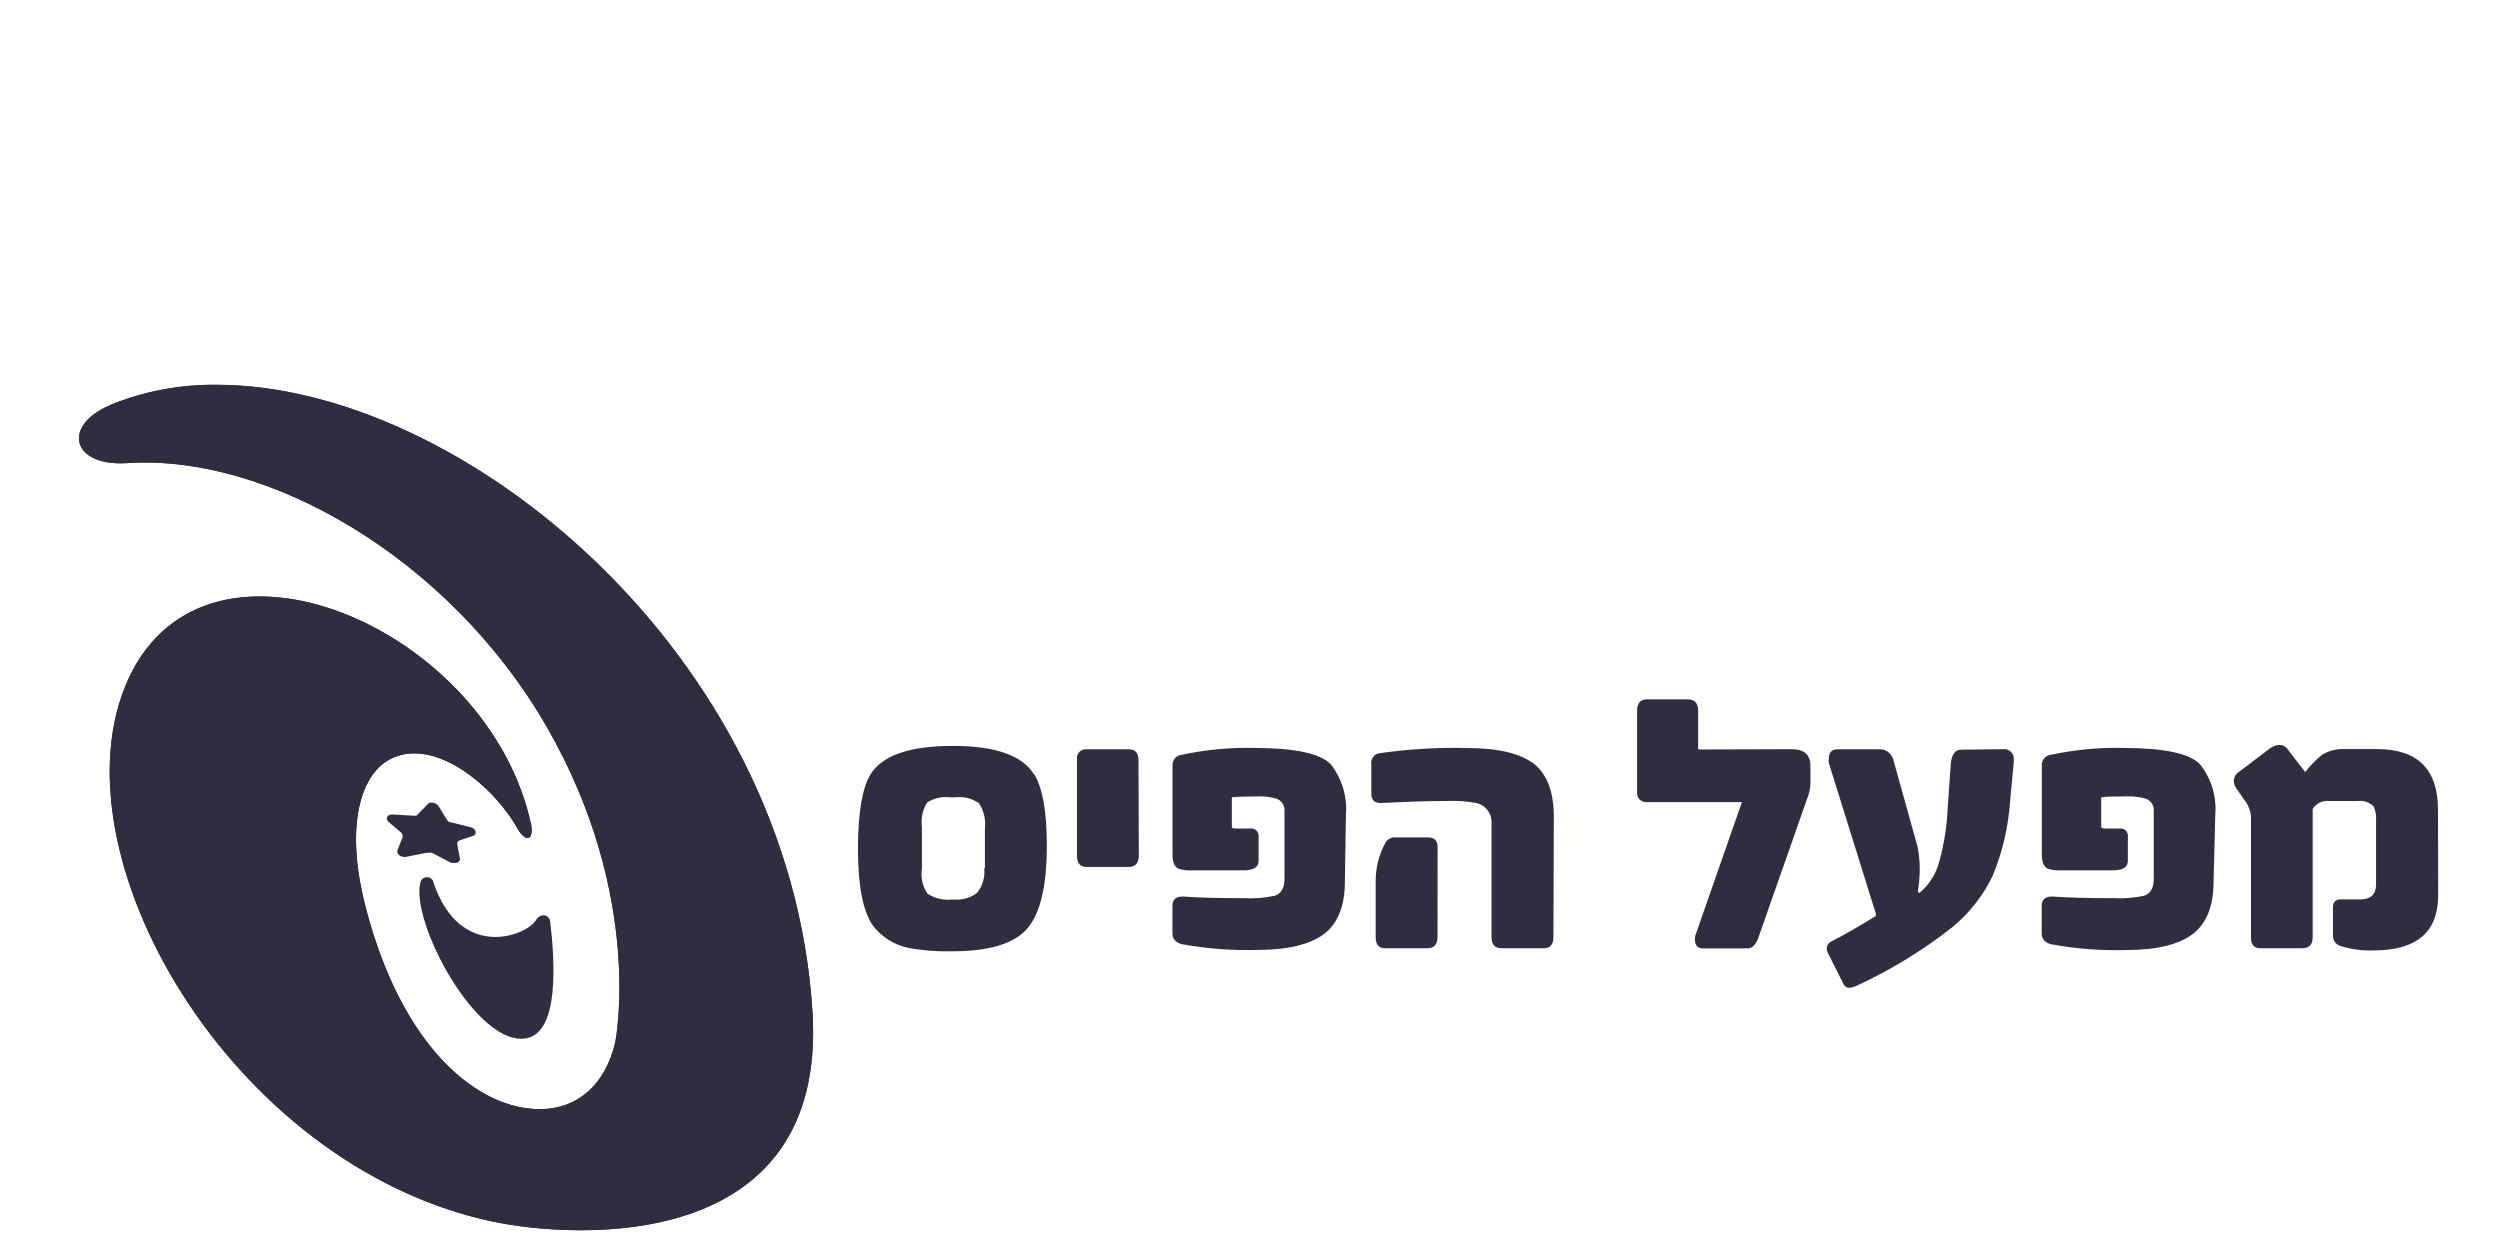
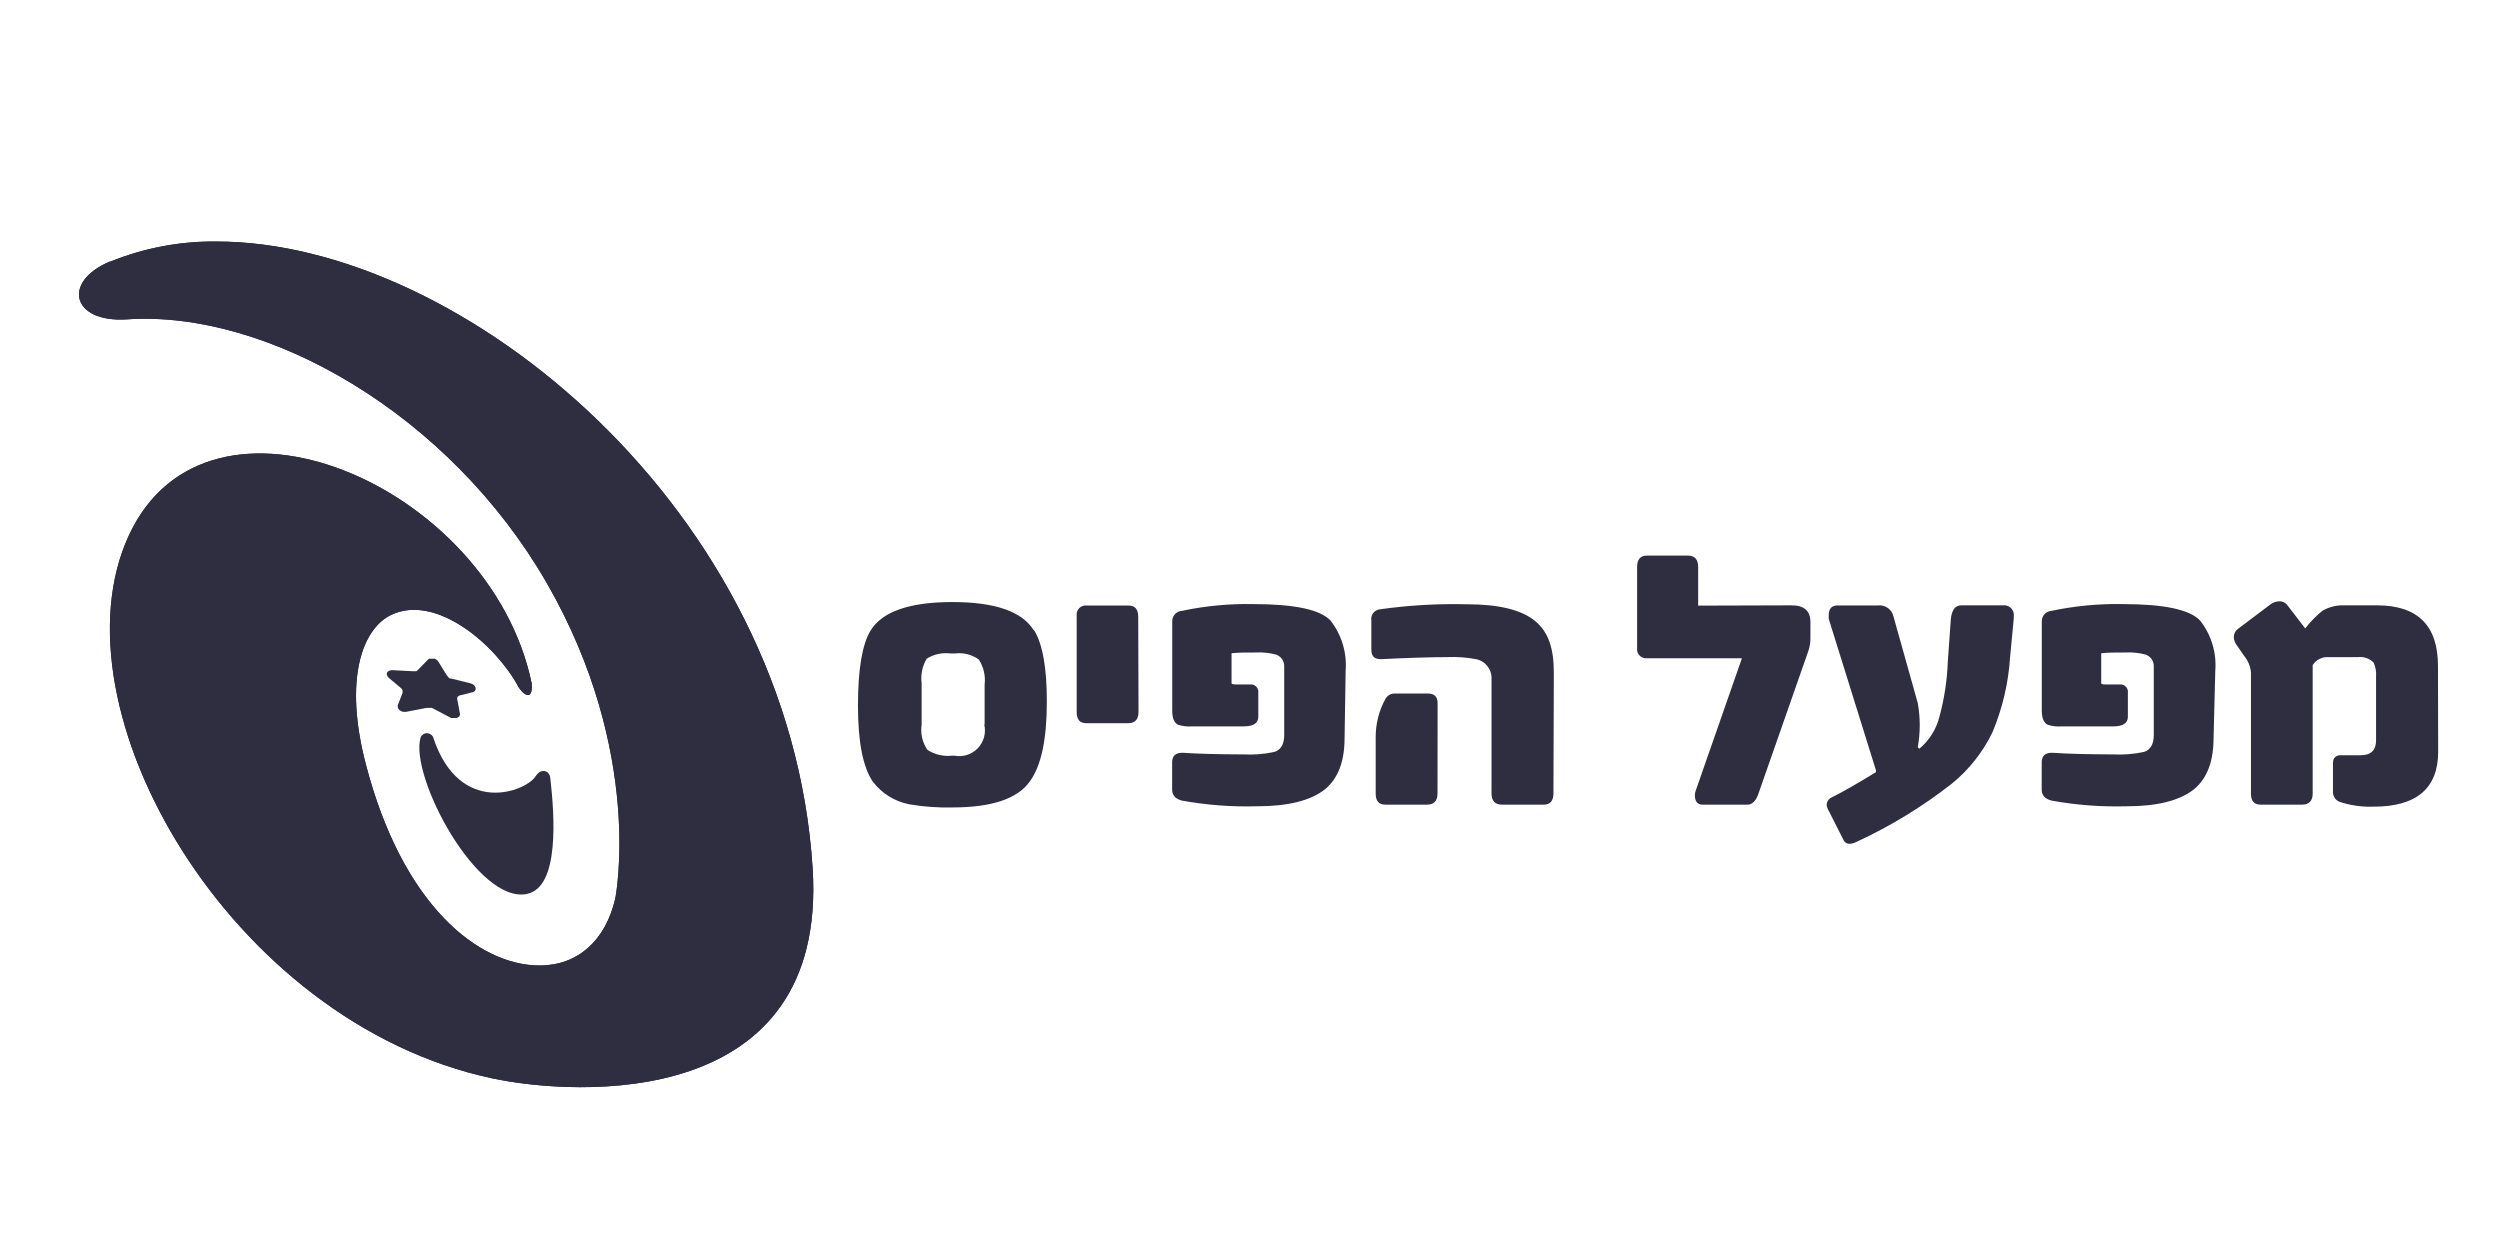
<svg xmlns="http://www.w3.org/2000/svg" id="Layer_1" data-name="Layer 1" viewBox="0 0 258.78 130">
  <defs>
-     <style>.cls-1{fill:#2f2e41;}.cls-2{clip-path:url(#clip-path);}</style>
+     <style>.cls-1{fill:none;}.cls-2{fill:#2f2e41;}.cls-3{clip-path:url(#clip-path);}.cls-4{clip-path:url(#clip-path-2);}</style>
    <clipPath id="clip-path">
-       <path class="cls-1" d="M11.4,41.94c-5,2.1-4,6.35,1.71,6,14.5-1,33.39,9.75,43.5,27.32s7.08,32.61,7.08,32.61c-1,4.36-3.88,6.94-7.83,6.94-6.34,0-14.21-6.25-18-20.86-2.28-8.75-.38-14,2.65-15.43C45.14,76.27,51.32,81.57,53.7,86c.82,1.14,1.48,1,1.3-.54-4.31-20.48-33.52-33-41.7-15.2s10.4,50.36,37.62,56.17c8.73,1.86,34.75,3.34,33.18-21.71-2.32-37.1-36.34-64.89-61.68-64.89a28.38,28.38,0,0,0-11,2.08" />
+       <rect class="cls-1" x="6.4" y="14.89" width="81.38" height="100.23" />
+     </clipPath>
+     <clipPath id="clip-path-2">
+       <path class="cls-2" d="M11.4,27.06c-5,2.09-4,6.35,1.71,6,14.5-1,33.39,9.74,43.5,27.31S63.69,93,63.69,93c-1,4.35-3.88,6.94-7.83,6.94-6.34,0-14.21-6.25-18-20.86-2.28-8.76-.38-14,2.65-15.44,4.65-2.2,10.83,3.1,13.21,7.55.82,1.15,1.48,1,1.3-.53-4.31-20.48-33.52-33-41.7-15.2s10.4,50.36,37.62,56.16c8.73,1.86,34.75,3.35,33.18-21.71C81.78,52.77,47.76,25,22.42,25a28.38,28.38,0,0,0-11,2.08" />
    </clipPath>
  </defs>
-   <path class="cls-1" d="M11.4,41.94c-5,2.1-4,6.35,1.71,6,14.5-1,33.39,9.75,43.5,27.32s7.08,32.61,7.08,32.61c-1,4.36-3.88,6.94-7.83,6.94-6.34,0-14.21-6.25-18-20.86-2.28-8.75-.38-14,2.65-15.43C45.14,76.27,51.32,81.57,53.7,86c.82,1.14,1.48,1,1.3-.54-4.31-20.48-33.52-33-41.7-15.2s10.4,50.36,37.62,56.17c8.73,1.86,34.75,3.34,33.18-21.71-2.32-37.1-36.34-64.89-61.68-64.89a28.38,28.38,0,0,0-11,2.08" />
-   <g class="cls-2">
-     <polygon class="cls-1" points="50.85 -0.29 129.93 90.92 39.95 169.96 -39.13 78.75 50.85 -0.29" />
+   <g class="cls-3">
+     <path class="cls-2" d="M16.28,125.7a8.37,8.37,0,0,1,.75,4.17c0,2.18-.33,3.73-1,4.63s-2.2,1.5-4.46,1.5h0A12.54,12.54,0,0,1,9,135.81a3.5,3.5,0,0,1-2.08-1.29c-.59-.84-.88-2.31-.88-4.43a9.11,9.11,0,0,1,.74-4.37q1-1.65,4.75-1.65h0c2.46,0,4,.55,4.71,1.63m-2.89,5.48v-2.31a2.24,2.24,0,0,0-.33-1.46,2,2,0,0,0-1.38-.35H11.4a2.06,2.06,0,0,0-1.36.3,2.11,2.11,0,0,0-.31,1.42v2.42a2,2,0,0,0,.37,1.45,2.11,2.11,0,0,0,1.42.34h.13a2,2,0,0,0,1.33-.38,1.92,1.92,0,0,0,.41-1.43m8.94-.73q0,.66-.6.66H19.3c-.39,0-.58-.22-.58-.66v-5.61a.51.51,0,0,1,.58-.58h2.45c.39,0,.58.23.58.68Zm12,1.52a3.61,3.61,0,0,1-1.13,3,6.29,6.29,0,0,1-4,1,21.17,21.17,0,0,1-4.37-.33c-.38-.11-.58-.32-.58-.64v-1.58c0-.38.2-.56.61-.53q1.34.09,3.54.09a6.61,6.61,0,0,0,1.8-.14c.37-.12.55-.45.55-1v-4a.7.7,0,0,0-.48-.7,3.8,3.8,0,0,0-1.16-.12c-.57,0-1,0-1.41,0v1.74s.1.07.26.07h.8a.43.43,0,0,1,.49.49v1.38c0,.39-.29.58-.88.58h-3a2.18,2.18,0,0,1-.79-.09c-.23-.11-.35-.39-.35-.83v-5.19a.61.61,0,0,1,.56-.63,18.16,18.16,0,0,1,4.14-.39c2.4,0,3.88.32,4.47,1a4.21,4.21,0,0,1,.87,2.9Zm12.11,3.21c0,.44-.19.65-.58.65H43.4c-.41,0-.61-.21-.61-.65v-6.62a1.12,1.12,0,0,0-.9-1.17,7.34,7.34,0,0,0-1.67-.12q-1.38,0-3.84.12c-.38,0-.58-.16-.58-.53v-1.7a.59.59,0,0,1,.51-.65,31.42,31.42,0,0,1,5-.29,6.25,6.25,0,0,1,4,1,3.73,3.73,0,0,1,1.09,3Zm-6.71,0c0,.44-.2.65-.6.65H36.66c-.39,0-.58-.21-.58-.65V132a4.58,4.58,0,0,1,.58-2.23.62.62,0,0,1,.6-.32h1.87a.49.49,0,0,1,.56.54Zm20.56-10.92c.73,0,1.09.33,1.09,1v.92a2.26,2.26,0,0,1-.12.77l-2.91,8.3q-.23.6-.63.6H55.07c-.3,0-.45-.17-.45-.53a.88.88,0,0,1,.08-.32l2.66-7.61H51.83c-.39,0-.58-.2-.58-.61V122c0-.44.19-.67.58-.67h2.38c.4,0,.6.23.6.67v2.22Zm12.27,0a.56.56,0,0,1,.63.63V125l-.22,2.25a13.71,13.71,0,0,1-1,4.38,8.9,8.9,0,0,1-2.35,3A28.44,28.44,0,0,1,64.05,138c-.38.18-.64.17-.77-.05l-.83-1.64a1.27,1.27,0,0,1-.16-.37.5.5,0,0,1,.21-.47q1.06-.52,2.64-1.5l0-.12-2.73-8.77a.9.9,0,0,1,0-.23c0-.37.17-.56.5-.56h2.36a.83.83,0,0,1,.87.66l1.41,5a7.3,7.3,0,0,1,0,2.57l.1.08a3.62,3.62,0,0,0,1.16-1.85,13.91,13.91,0,0,0,.48-3.2l.18-2.45c0-.55.25-.83.6-.83ZM84.74,132a3.65,3.65,0,0,1-1.13,3,6.29,6.29,0,0,1-4,1,21.17,21.17,0,0,1-4.37-.33c-.39-.11-.58-.32-.58-.64v-1.58c0-.38.2-.56.61-.53q1.34.09,3.54.09a6.61,6.61,0,0,0,1.8-.14c.37-.12.55-.45.55-1v-4a.7.7,0,0,0-.48-.7,3.8,3.8,0,0,0-1.16-.12c-.57,0-1,0-1.41,0v1.74s.1.07.26.07h.8a.43.43,0,0,1,.49.49v1.38c0,.39-.29.58-.88.58h-3a2.28,2.28,0,0,1-.8-.09c-.22-.11-.34-.39-.34-.83v-5.19a.61.61,0,0,1,.56-.63,18.16,18.16,0,0,1,4.14-.39q3.59,0,4.47,1a4.21,4.21,0,0,1,.87,2.9Zm13.05.79h0Q97.79,136,94,136a5.45,5.45,0,0,1-1.91-.26.6.6,0,0,1-.44-.58v-1.66c0-.34.19-.49.58-.46h1c.61,0,.92-.29.92-.86v-3.72a1.77,1.77,0,0,0-.14-.82,1.1,1.1,0,0,0-.9-.32H91.44a1,1,0,0,0-.92.46v7.45c0,.44-.21.65-.62.65H87.49c-.39,0-.59-.21-.59-.65v-7a1.77,1.77,0,0,0-.39-1l-.39-.56a1,1,0,0,1-.21-.46.6.6,0,0,1,.19-.51L88,124.24a1,1,0,0,1,.58-.21.52.52,0,0,1,.44.19l.36.46c.2.24.43.55.71.92a6,6,0,0,1,1-1,2.33,2.33,0,0,1,1.28-.32h1.9c2.36,0,3.54,1.18,3.54,3.52Z" />
  </g>
-   <path class="cls-1" d="M44.86,91.25a.71.71,0,0,0-1.32,0c-1.2,4,5.92,17.38,11.06,16.2,3.31-.76,2.82-8.06,2.36-12-.1-.81-1-1-1.5-.18-1,1.62-7.85,4.22-10.6-3.94" />
-   <path class="cls-1" d="M44.81,83.08a.65.65,0,0,0-.14,0l-.14,0-.12.05a.39.39,0,0,0-.1.08l-1.12,1.14-.09.08-.12,0-.13,0h-.14l-2.08-.12a.73.73,0,0,0-.35.07.52.52,0,0,0-.22.19.41.41,0,0,0,0,.27.48.48,0,0,0,.18.26l1.26,1.07a.35.35,0,0,1,.1.11.54.54,0,0,1,.07.13.51.51,0,0,1,0,.13.31.31,0,0,1,0,.13L41.14,88a.49.49,0,0,0,0,.24.53.53,0,0,0,.12.22.73.73,0,0,0,.22.16.83.83,0,0,0,.28.08H42l2.18-.43h.3l.08,0,.07,0,.07,0,2,1.05.07,0,.08,0H47a.75.75,0,0,0,.26,0,.6.6,0,0,0,.21-.11.31.31,0,0,0,.13-.17.33.33,0,0,0,0-.22l-.26-1.38a.33.33,0,0,1,0-.14.28.28,0,0,1,0-.12.39.39,0,0,1,.08-.1.42.42,0,0,1,.12-.08L49,86.51a.44.44,0,0,0,.22-.2.5.5,0,0,0,0-.27.59.59,0,0,0-.17-.25.85.85,0,0,0-.33-.16l-2-.5-.13,0a.35.35,0,0,1-.12-.07l-.11-.08-.08-.1-.89-1.44-.1-.12-.13-.09L45,83.11l-.17,0" />
-   <path class="cls-1" d="M252.38,92.68h0q0,5.7-6.69,5.7a10.1,10.1,0,0,1-3.42-.46,1.08,1.08,0,0,1-.78-1v-3c0-.61.34-.88,1-.82h1.82c1.1,0,1.64-.52,1.64-1.55V84.94a3,3,0,0,0-.25-1.46,1.92,1.92,0,0,0-1.6-.57h-3.06a1.79,1.79,0,0,0-1.65.82V97c0,.78-.37,1.16-1.1,1.16H234c-.69,0-1-.38-1-1.16V84.47a3.12,3.12,0,0,0-.7-1.69l-.69-1a1.76,1.76,0,0,1-.38-.82,1.08,1.08,0,0,1,.33-.91l3.38-2.56a1.73,1.73,0,0,1,1-.38,1,1,0,0,1,.78.34l.63.83c.35.43.77,1,1.27,1.64a10.39,10.39,0,0,1,1.77-1.81,4.1,4.1,0,0,1,2.28-.57h3.38q6.31,0,6.31,6.27Zm-23.25-1.39q0,3.58-2,5.28-2.22,1.77-7,1.77a37.82,37.82,0,0,1-7.79-.59c-.69-.18-1-.56-1-1.14V93.8c0-.69.36-1,1.08-1,1.59.12,3.69.17,6.31.17a12.11,12.11,0,0,0,3.21-.25c.66-.23,1-.8,1-1.73V83.9a1.24,1.24,0,0,0-.86-1.24,6.46,6.46,0,0,0-2.07-.22c-1,0-1.85,0-2.51.09v3.1c0,.09.18.13.46.13h1.44a.76.76,0,0,1,.86.86v2.47c0,.69-.52,1-1.56,1h-5.32a3.86,3.86,0,0,1-1.42-.17c-.4-.2-.61-.69-.61-1.48V79.24a1.07,1.07,0,0,1,1-1.12,32.12,32.12,0,0,1,7.39-.7q6.41,0,8,1.71a7.4,7.4,0,0,1,1.57,5.17Zm-21.8-13.74a1,1,0,0,1,1.12,1.12v.23l-.38,4a24.24,24.24,0,0,1-1.83,7.81,15.8,15.8,0,0,1-4.19,5.3,50,50,0,0,1-9.81,6c-.69.34-1.15.31-1.38-.08L189.39,99a2.47,2.47,0,0,1-.3-.68.85.85,0,0,1,.38-.82c1.27-.64,2.84-1.53,4.71-2.69l0-.21-4.88-15.64a2.58,2.58,0,0,1,0-.4c0-.66.3-1,.91-1h4.2A1.46,1.46,0,0,1,196,78.71l2.51,9a12.81,12.81,0,0,1,0,4.58l.17.15a6.31,6.31,0,0,0,2.07-3.3,25.18,25.18,0,0,0,.87-5.7l.31-4.37q.14-1.47,1.08-1.47Zm-21.87,0c1.29,0,1.94.57,1.94,1.73v1.64a4.13,4.13,0,0,1-.21,1.38L182,97.1c-.26.71-.64,1.07-1.11,1.07h-4.65c-.53,0-.8-.31-.8-1a1.45,1.45,0,0,1,.13-.57l4.74-13.57h-9.85a.94.94,0,0,1-1-1.08V73.58c0-.79.35-1.19,1-1.19h4.24c.72,0,1.08.4,1.08,1.19v4ZM148.8,97c0,.78-.36,1.16-1.08,1.16H143.4c-.69,0-1-.38-1-1.16V91.25a8.2,8.2,0,0,1,1-4,1.09,1.09,0,0,1,1.07-.57h3.34c.66,0,1,.32,1,1Zm12,0c0,.78-.34,1.16-1,1.16h-4.33c-.72,0-1.08-.38-1.08-1.16V85.21a2,2,0,0,0-1.6-2.09,13.4,13.4,0,0,0-3-.21q-2.48,0-6.84.21c-.69,0-1-.29-1-1v-3a1,1,0,0,1,.9-1.16,54.34,54.34,0,0,1,9-.53q4.93,0,7.05,1.73,1.93,1.65,1.94,5.37Zm-21.59-5.72q0,3.58-2,5.28-2.22,1.77-7.06,1.77a37.89,37.89,0,0,1-7.79-.59c-.69-.18-1-.56-1-1.14V93.8c0-.69.36-1,1.08-1,1.59.12,3.69.17,6.31.17a12.21,12.21,0,0,0,3.21-.25c.66-.23,1-.8,1-1.73V83.9a1.23,1.23,0,0,0-.87-1.24,6.43,6.43,0,0,0-2.06-.22q-1.53,0-2.52.09v3.1c0,.09.19.13.47.13h1.43a.77.77,0,0,1,.87.86v2.47c0,.69-.52,1-1.56,1h-5.32a3.86,3.86,0,0,1-1.42-.17c-.41-.2-.61-.69-.61-1.48V79.24a1.07,1.07,0,0,1,1-1.12,32.06,32.06,0,0,1,7.39-.7q6.41,0,8,1.71a7.45,7.45,0,0,1,1.56,5.17Zm-21.33-2.72c0,.79-.36,1.18-1.08,1.18h-4.32c-.69,0-1-.39-1-1.18v-10a.91.91,0,0,1,1-1h4.37c.69,0,1,.4,1,1.2Zm-15.93,1.31V85.76a4,4,0,0,0-.6-2.61,3.52,3.52,0,0,0-2.46-.62h-.49a3.71,3.71,0,0,0-2.44.54,3.88,3.88,0,0,0-.53,2.52v4.33A3.64,3.64,0,0,0,96,92.5a3.8,3.8,0,0,0,2.54.61h.24a3.38,3.38,0,0,0,2.36-.69,3.44,3.44,0,0,0,.74-2.54m5.15-9.78c.89,1.44,1.33,3.91,1.33,7.43q0,5.85-1.77,8.26-1.91,2.68-8,2.68h0a22.28,22.28,0,0,1-4.5-.34,6.23,6.23,0,0,1-3.72-2.3q-1.56-2.23-1.56-7.9t1.31-7.79q1.82-2.92,8.47-2.93h0q6.58,0,8.4,2.89" />
+   <path class="cls-2" d="M11.4,27.06c-5,2.09-4,6.35,1.71,6,14.5-1,33.39,9.74,43.5,27.31S63.69,93,63.69,93c-1,4.35-3.88,6.94-7.83,6.94-6.34,0-14.21-6.25-18-20.86-2.28-8.76-.38-14,2.65-15.44,4.65-2.2,10.83,3.1,13.21,7.55.82,1.15,1.48,1,1.3-.53-4.31-20.48-33.52-33-41.7-15.2s10.4,50.36,37.62,56.16c8.73,1.86,34.75,3.35,33.18-21.71C81.78,52.77,47.76,25,22.42,25a28.38,28.38,0,0,0-11,2.08" />
+   <g class="cls-4">
+     <polygon class="cls-2" points="50.85 -15.18 129.93 76.03 39.95 155.07 -39.13 63.86 50.85 -15.18" />
+   </g>
+   <path class="cls-2" d="M44.86,76.37a.71.71,0,0,0-1.32-.05c-1.2,4,5.92,17.38,11.06,16.2,3.31-.76,2.82-8,2.36-12-.1-.82-1-1-1.5-.19-1,1.62-7.85,4.23-10.6-3.93" />
+   <path class="cls-2" d="M44.81,68.19h-.14l-.14,0-.12,0a.39.39,0,0,0-.1.08l-1.12,1.14-.09.07-.12,0a.28.28,0,0,1-.13,0,.33.33,0,0,1-.14,0l-2.08-.11a.73.73,0,0,0-.35.06.54.54,0,0,0-.22.2.39.39,0,0,0,0,.26.53.53,0,0,0,.18.27l1.26,1.06a.5.5,0,0,1,.1.11l.07.13a.59.59,0,0,1,0,.13.28.28,0,0,1,0,.13l-.49,1.27a.5.5,0,0,0,0,.24.48.48,0,0,0,.12.22.6.6,0,0,0,.22.16.65.65,0,0,0,.28.08H42l2.18-.42h.3l.08,0,.07,0,.07,0,2,1.05.07,0,.08,0,.07,0H47a.74.74,0,0,0,.26,0,.59.59,0,0,0,.21-.1.38.38,0,0,0,.13-.18.32.32,0,0,0,0-.22l-.26-1.38a.45.45,0,0,1,0-.26l.08-.1.12-.08L49,71.63a.45.45,0,0,0,.22-.21.46.46,0,0,0,0-.26.69.69,0,0,0-.17-.26.85.85,0,0,0-.33-.16l-2-.5-.13,0-.12-.07L46.33,70l-.08-.1-.89-1.43a.4.4,0,0,0-.1-.12l-.13-.1a.94.94,0,0,0-.15-.06l-.17,0" />
+   <path class="cls-2" d="M252.38,77.8h0q0,5.7-6.69,5.7a10.07,10.07,0,0,1-3.42-.47,1.07,1.07,0,0,1-.78-1V79c0-.6.34-.88,1-.82h1.82c1.1,0,1.64-.51,1.64-1.54V70.05a3,3,0,0,0-.25-1.46,1.92,1.92,0,0,0-1.6-.57h-3.06a1.8,1.8,0,0,0-1.65.83V82.13c0,.77-.37,1.16-1.1,1.16H234c-.69,0-1-.39-1-1.16V69.59a3.09,3.09,0,0,0-.7-1.69l-.69-1a1.76,1.76,0,0,1-.38-.82,1.08,1.08,0,0,1,.33-.91l3.38-2.55a1.67,1.67,0,0,1,1-.38,1,1,0,0,1,.78.34l.63.82c.35.44.77,1,1.27,1.65a10.56,10.56,0,0,1,1.77-1.82,4.1,4.1,0,0,1,2.28-.57h3.38q6.31,0,6.31,6.27Zm-23.25-1.4q0,3.6-2,5.28-2.22,1.78-7,1.78a37.82,37.82,0,0,1-7.79-.59c-.69-.19-1-.57-1-1.15v-2.8c0-.69.36-1,1.08-1q2.38.16,6.31.17a12,12,0,0,0,3.21-.26c.66-.22,1-.8,1-1.73V69a1.25,1.25,0,0,0-.86-1.25,6.85,6.85,0,0,0-2.07-.21c-1,0-1.85,0-2.51.08v3.11c0,.08.18.12.46.12h1.44a.77.77,0,0,1,.86.87v2.47c0,.69-.52,1-1.56,1h-5.32a3.65,3.65,0,0,1-1.42-.17c-.4-.19-.61-.68-.61-1.47V64.35a1.07,1.07,0,0,1,1-1.12,32.68,32.68,0,0,1,7.39-.7q6.41,0,8,1.71a7.43,7.43,0,0,1,1.57,5.18Zm-21.8-13.74a1,1,0,0,1,1.12,1.12V64l-.38,4a24.18,24.18,0,0,1-1.83,7.81,15.61,15.61,0,0,1-4.19,5.3,49.92,49.92,0,0,1-9.81,6q-1,.51-1.38-.09l-1.47-2.91a2.34,2.34,0,0,1-.3-.68.86.86,0,0,1,.38-.82c1.27-.63,2.84-1.53,4.71-2.68l0-.21-4.88-15.65a2.46,2.46,0,0,1,0-.4c0-.66.3-1,.91-1h4.2A1.47,1.47,0,0,1,196,63.82l2.51,8.95a12.81,12.81,0,0,1,0,4.58l.17.15a6.32,6.32,0,0,0,2.07-3.29,25.37,25.37,0,0,0,.87-5.7l.31-4.37c.09-1,.45-1.48,1.08-1.48Zm-21.87,0c1.29,0,1.94.58,1.94,1.73V66a4.07,4.07,0,0,1-.21,1.37L182,82.21c-.26.72-.64,1.08-1.11,1.08h-4.65c-.53,0-.8-.32-.8-1a1.45,1.45,0,0,1,.13-.57l4.74-13.58h-9.85a.94.94,0,0,1-1-1.07V58.69c0-.79.35-1.18,1-1.18h4.24c.72,0,1.08.39,1.08,1.18v4ZM148.8,82.13c0,.77-.36,1.16-1.08,1.16H143.4c-.69,0-1-.39-1-1.16V76.36a8.2,8.2,0,0,1,1-4,1.09,1.09,0,0,1,1.07-.57h3.34c.66,0,1,.32,1,1Zm12,0c0,.77-.34,1.16-1,1.16h-4.33c-.72,0-1.08-.39-1.08-1.16V70.32a2,2,0,0,0-1.6-2.09,13.4,13.4,0,0,0-3-.21q-2.48,0-6.84.21c-.69,0-1-.28-1-1v-3a1,1,0,0,1,.9-1.16,54.61,54.61,0,0,1,9-.52c3.29,0,5.64.57,7.05,1.73s1.94,2.88,1.94,5.36ZM139.18,76.4q0,3.6-2,5.28-2.22,1.78-7.06,1.78a37.89,37.89,0,0,1-7.79-.59c-.69-.19-1-.57-1-1.15v-2.8c0-.69.36-1,1.08-1q2.39.16,6.31.17a12.06,12.06,0,0,0,3.21-.26c.66-.22,1-.8,1-1.73V69a1.25,1.25,0,0,0-.87-1.25,6.82,6.82,0,0,0-2.06-.21c-1,0-1.86,0-2.52.08v3.11c0,.08.19.12.47.12h1.43a.77.77,0,0,1,.87.87v2.47c0,.69-.52,1-1.56,1h-5.32a3.65,3.65,0,0,1-1.42-.17c-.41-.19-.61-.68-.61-1.47V64.35a1.07,1.07,0,0,1,1-1.12,32.62,32.62,0,0,1,7.39-.7q6.41,0,8,1.71a7.48,7.48,0,0,1,1.56,5.18Zm-21.33-2.72c0,.79-.36,1.18-1.08,1.18h-4.32c-.69,0-1-.39-1-1.18v-10a.92.92,0,0,1,1-1h4.37c.69,0,1,.4,1,1.2ZM101.92,75V70.87a3.92,3.92,0,0,0-.6-2.6,3.47,3.47,0,0,0-2.46-.63h-.49a3.71,3.71,0,0,0-2.44.54,3.88,3.88,0,0,0-.53,2.52V75A3.65,3.65,0,0,0,96,77.62a3.87,3.87,0,0,0,2.54.6h.24a2.66,2.66,0,0,0,3.1-3.23m5.15-9.77q1.34,2.15,1.33,7.43,0,5.85-1.77,8.25-1.91,2.68-8,2.68h0a23.2,23.2,0,0,1-4.5-.33,6.24,6.24,0,0,1-3.72-2.31q-1.56-2.23-1.56-7.89t1.31-7.79q1.82-2.94,8.47-2.94h0q6.58,0,8.4,2.9" />
</svg>
